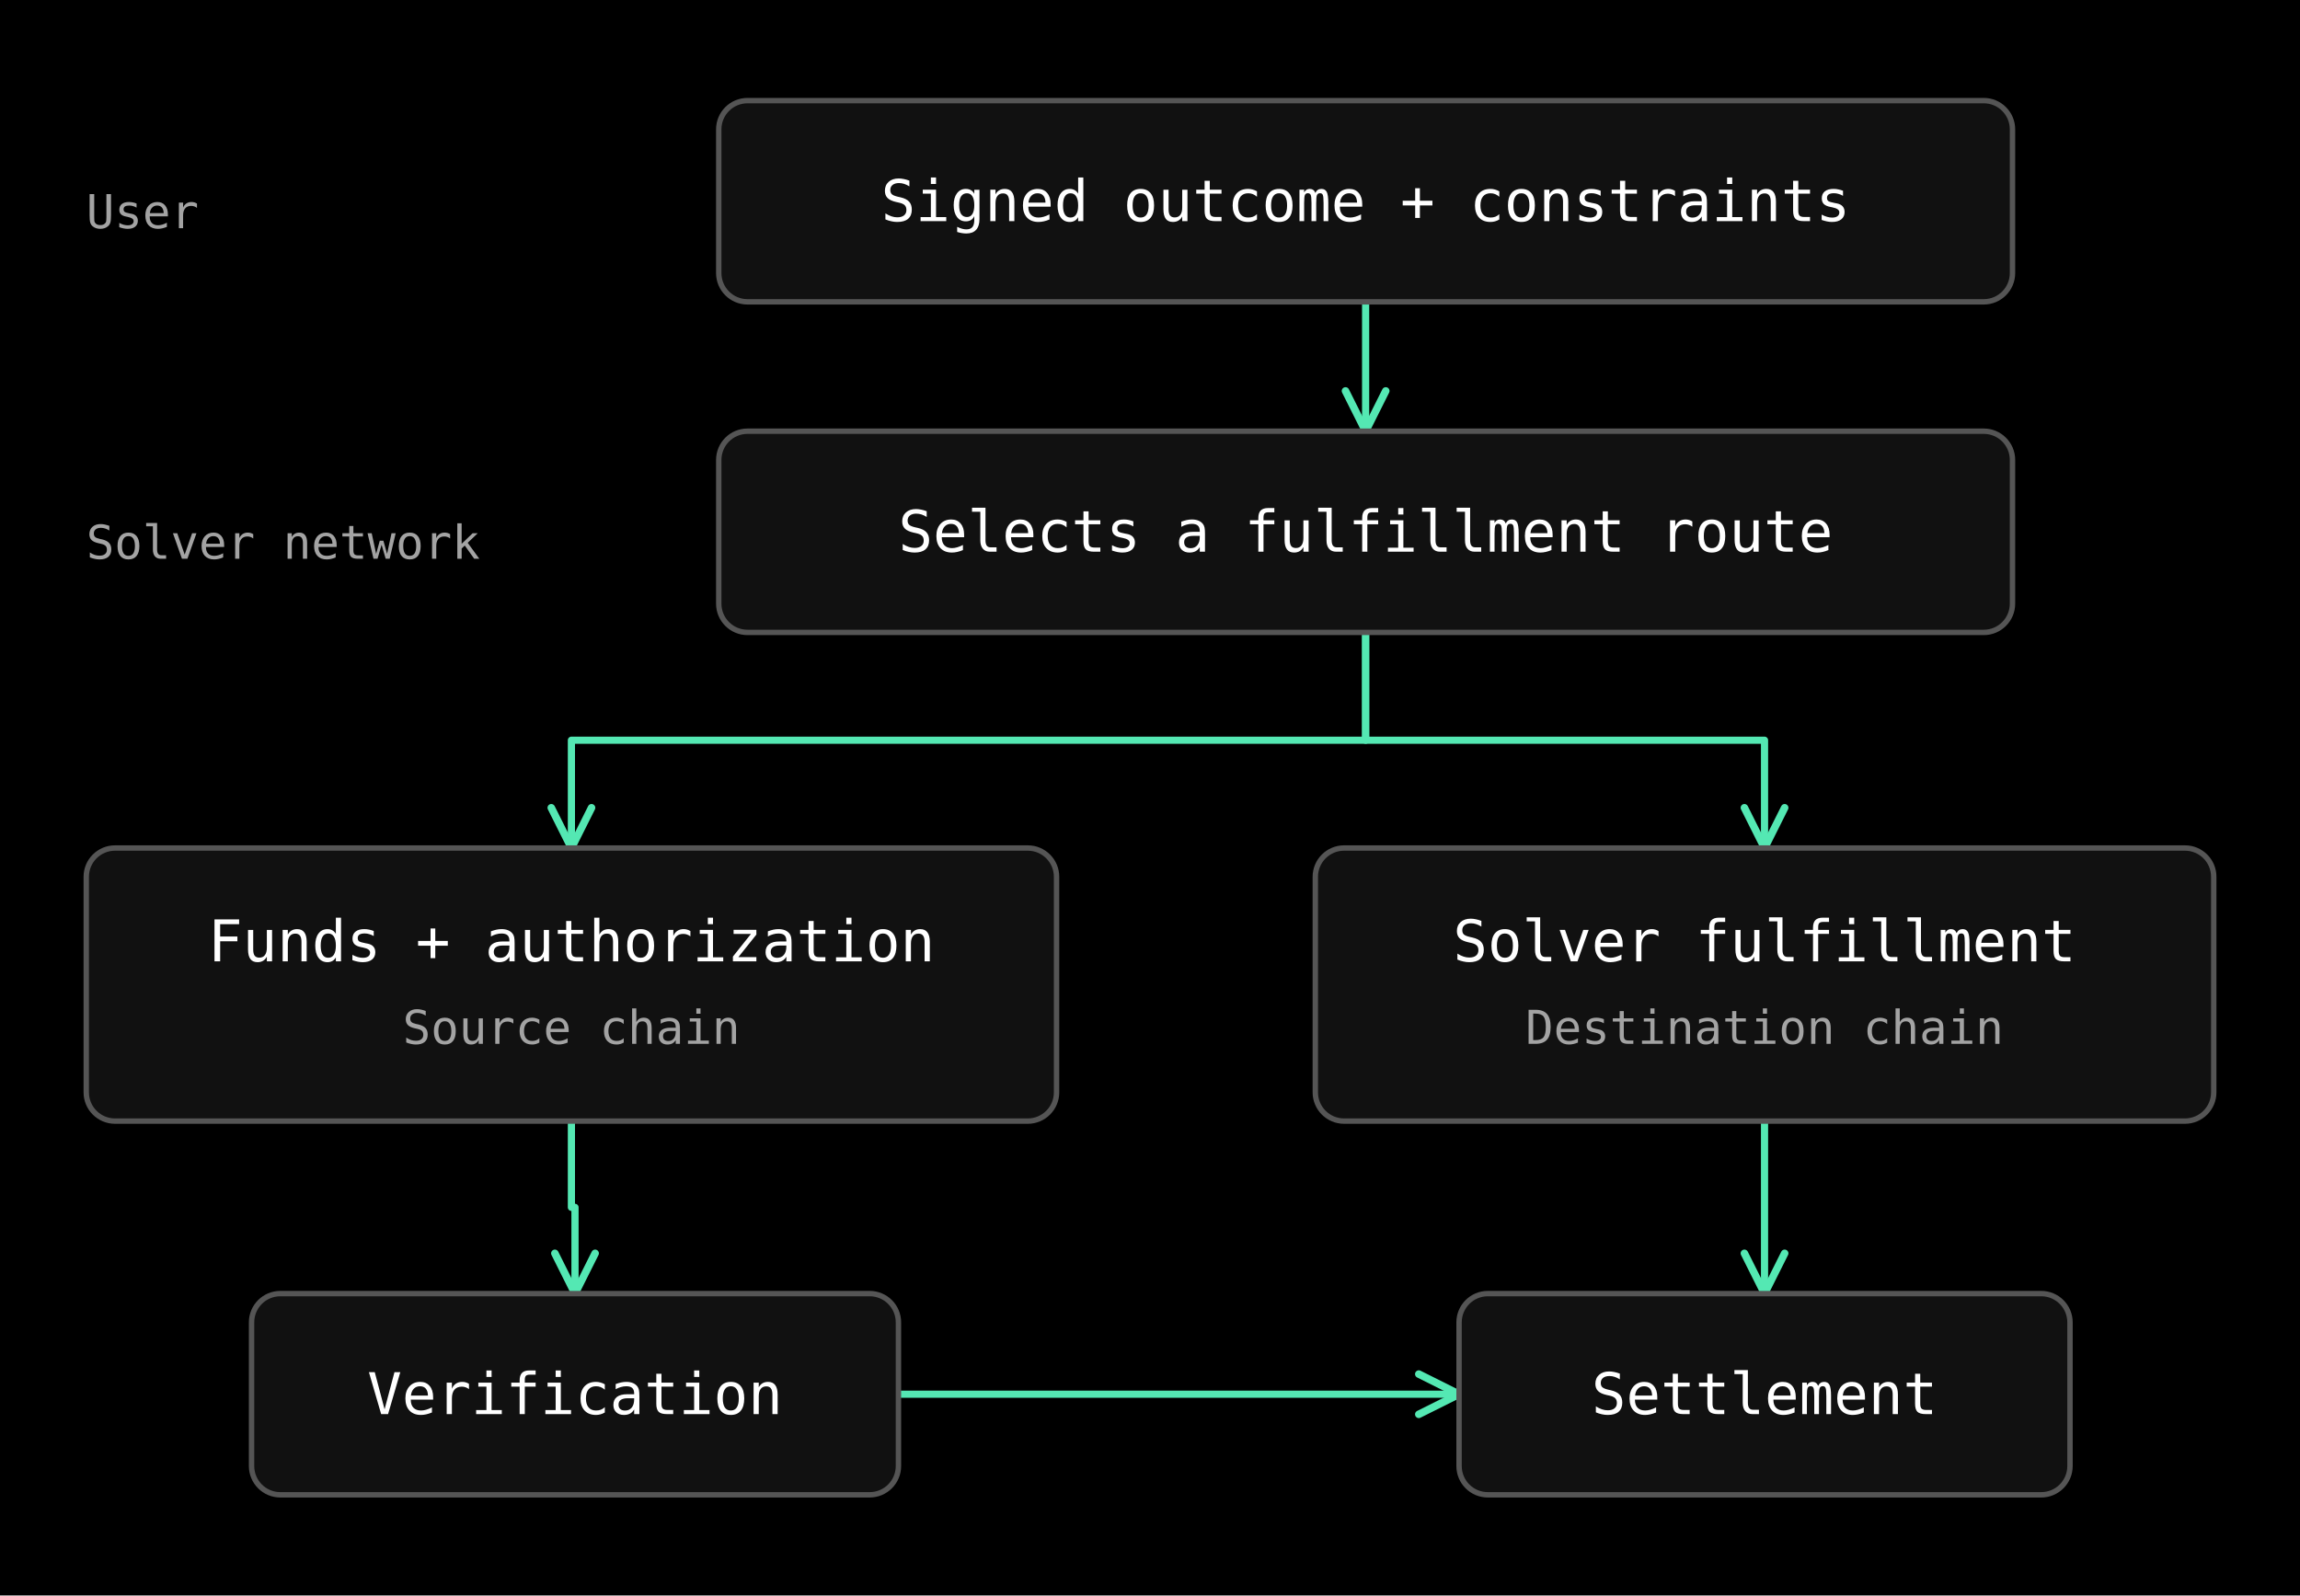
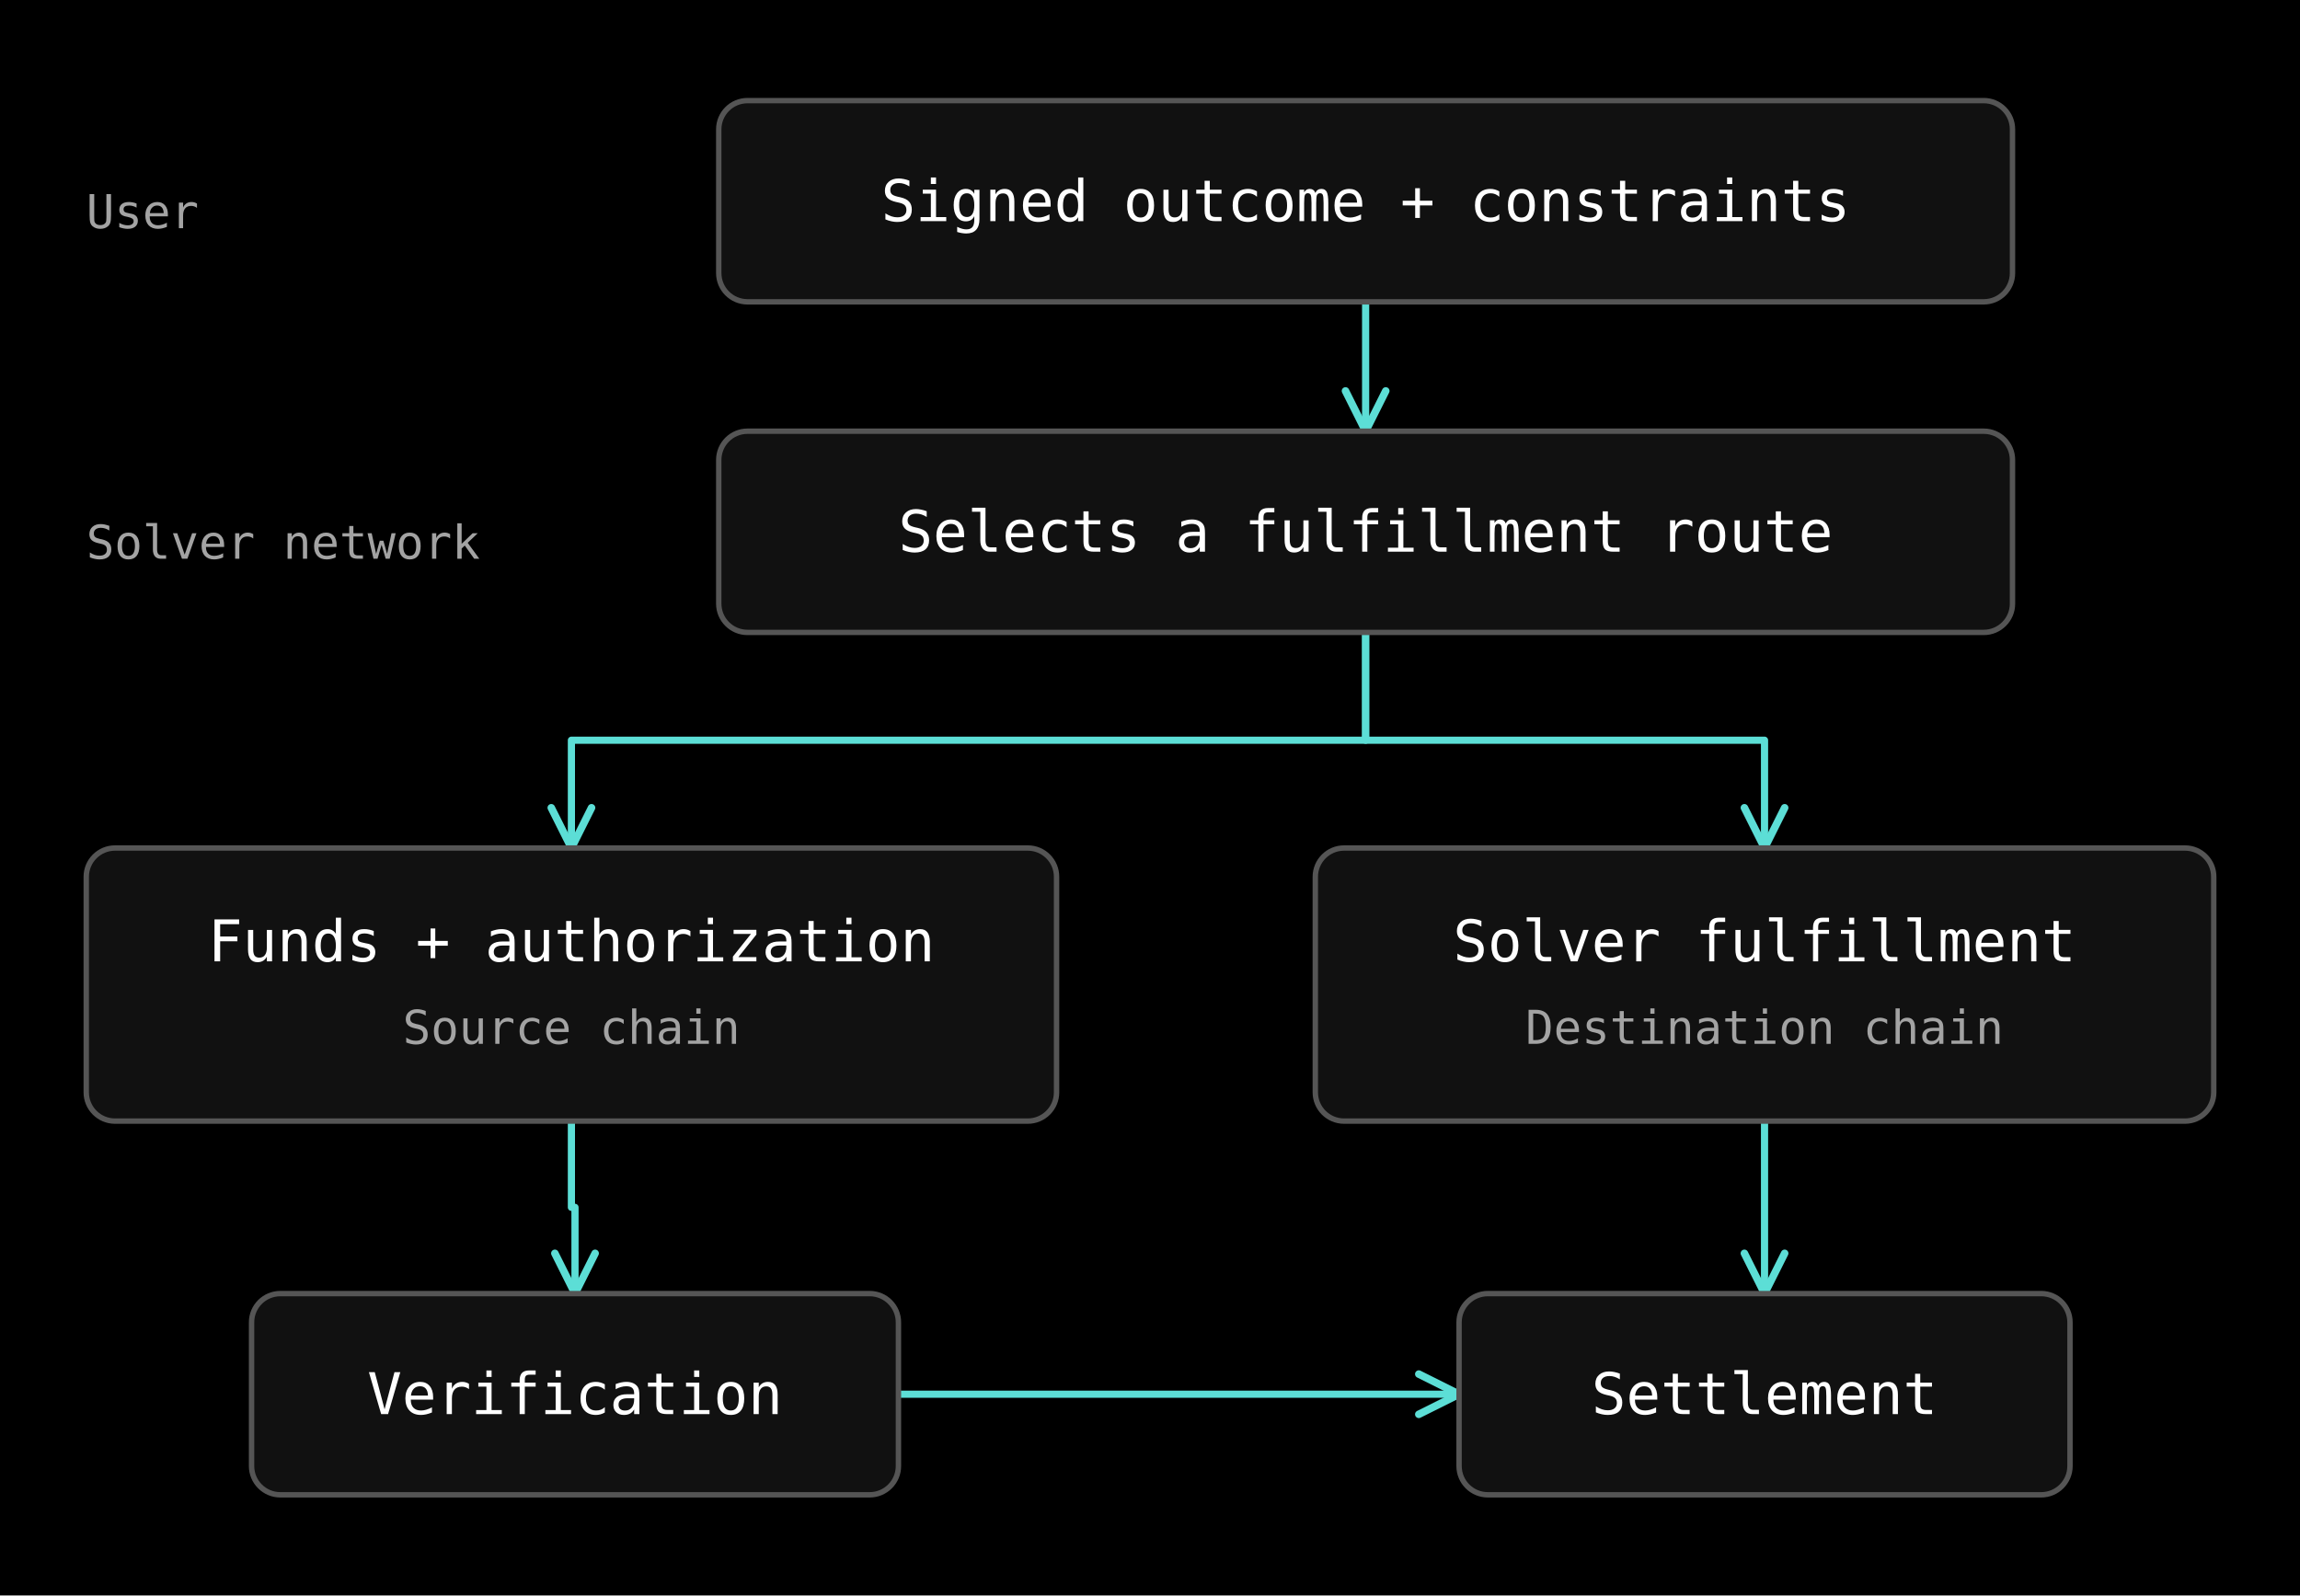
<svg xmlns="http://www.w3.org/2000/svg" width="640" height="444" viewBox="0 0 640 444" role="img" aria-labelledby="title desc">
  <defs>
    <marker id="arrow-mint" viewBox="0 0 10 10" refX="9" refY="5" markerWidth="7" markerHeight="7" orient="auto">
-       <path d="M1 1L9 5L1 9" fill="none" stroke="#54e8b3" stroke-width="1.5" stroke-linecap="round" stroke-linejoin="round" />
+       <path d="M1 1L9 5L1 9" fill="none" stroke="#5cded6" stroke-width="1.5" stroke-linecap="round" stroke-linejoin="round" />
    </marker>
    <marker id="arrow-gray" viewBox="0 0 10 10" refX="9" refY="5" markerWidth="7" markerHeight="7" orient="auto">
      <path d="M1 1L9 5L1 9" fill="none" stroke="#a3a3a3" stroke-width="1.5" stroke-linecap="round" stroke-linejoin="round" />
    </marker>
    <marker id="arrow-white" viewBox="0 0 10 10" refX="9" refY="5" markerWidth="7" markerHeight="7" orient="auto">
      <path d="M1 1L9 5L1 9" fill="none" stroke="#ffffff" stroke-width="1.5" stroke-linecap="round" stroke-linejoin="round" />
    </marker>
  </defs>
  <rect width="640" height="444" fill="#000000" />
  <g font-family="ui-monospace, SFMono-Regular, Menlo, Monaco, Consolas, monospace">
-     <path d="M380 84L380 120" fill="none" stroke="#54e8b3" stroke-width="2" stroke-linecap="round" stroke-linejoin="round" marker-end="url(#arrow-mint)" />
-     <path d="M380 176V206H159V236" fill="none" stroke="#54e8b3" stroke-width="2" stroke-linecap="round" stroke-linejoin="round" marker-end="url(#arrow-mint)" />
-     <path d="M380 176V206H491V236" fill="none" stroke="#54e8b3" stroke-width="2" stroke-linecap="round" stroke-linejoin="round" marker-end="url(#arrow-mint)" />
-     <path d="M159 312V336H160V360" fill="none" stroke="#54e8b3" stroke-width="2" stroke-linecap="round" stroke-linejoin="round" marker-end="url(#arrow-mint)" />
-     <path d="M491 312L491 360" fill="none" stroke="#54e8b3" stroke-width="2" stroke-linecap="round" stroke-linejoin="round" marker-end="url(#arrow-mint)" />
-     <path d="M250 388L406 388" fill="none" stroke="#54e8b3" stroke-width="2" stroke-linecap="round" stroke-linejoin="round" marker-end="url(#arrow-mint)" />
+     <path d="M380 84L380 120" fill="none" stroke="#5cded6" stroke-width="2" stroke-linecap="round" stroke-linejoin="round" marker-end="url(#arrow-mint)" />
+     <path d="M380 176V206H159V236" fill="none" stroke="#5cded6" stroke-width="2" stroke-linecap="round" stroke-linejoin="round" marker-end="url(#arrow-mint)" />
+     <path d="M380 176V206H491V236" fill="none" stroke="#5cded6" stroke-width="2" stroke-linecap="round" stroke-linejoin="round" marker-end="url(#arrow-mint)" />
+     <path d="M159 312V336H160V360" fill="none" stroke="#5cded6" stroke-width="2" stroke-linecap="round" stroke-linejoin="round" marker-end="url(#arrow-mint)" />
+     <path d="M491 312L491 360" fill="none" stroke="#5cded6" stroke-width="2" stroke-linecap="round" stroke-linejoin="round" marker-end="url(#arrow-mint)" />
+     <path d="M250 388L406 388" fill="none" stroke="#5cded6" stroke-width="2" stroke-linecap="round" stroke-linejoin="round" marker-end="url(#arrow-mint)" />
    <g class="node">
      <rect x="200" y="28" width="360" height="56" rx="8" fill="#111111" stroke="#555555" stroke-width="1.5" />
      <text x="380" y="56" text-anchor="middle" dominant-baseline="central" font-size="16" fill="#ffffff">Signed outcome + constraints</text>
    </g>
    <g class="node">
      <rect x="200" y="120" width="360" height="56" rx="8" fill="#111111" stroke="#555555" stroke-width="1.5" />
      <text x="380" y="148" text-anchor="middle" dominant-baseline="central" font-size="16" fill="#ffffff">Selects a fulfillment route</text>
    </g>
    <g class="node">
      <rect x="24" y="236" width="270" height="76" rx="8" fill="#111111" stroke="#555555" stroke-width="1.5" />
      <text x="159" y="262" text-anchor="middle" dominant-baseline="central" font-size="16" fill="#ffffff">Funds + authorization</text>
      <text x="159" y="286" text-anchor="middle" dominant-baseline="central" font-size="13" fill="#a3a3a3">Source chain</text>
    </g>
    <g class="node">
      <rect x="366" y="236" width="250" height="76" rx="8" fill="#111111" stroke="#555555" stroke-width="1.5" />
      <text x="491" y="262" text-anchor="middle" dominant-baseline="central" font-size="16" fill="#ffffff">Solver fulfillment</text>
      <text x="491" y="286" text-anchor="middle" dominant-baseline="central" font-size="13" fill="#a3a3a3">Destination chain</text>
    </g>
    <g class="node">
      <rect x="70" y="360" width="180" height="56" rx="8" fill="#111111" stroke="#555555" stroke-width="1.5" />
      <text x="160" y="388" text-anchor="middle" dominant-baseline="central" font-size="16" fill="#ffffff">Verification</text>
    </g>
    <g class="node">
      <rect x="406" y="360" width="170" height="56" rx="8" fill="#111111" stroke="#555555" stroke-width="1.5" />
      <text x="491" y="388" text-anchor="middle" dominant-baseline="central" font-size="16" fill="#ffffff">Settlement</text>
    </g>
    <text class="note" x="24" y="59" text-anchor="start" dominant-baseline="central" font-size="13" fill="#a3a3a3">User</text>
    <text class="note" x="24" y="151" text-anchor="start" dominant-baseline="central" font-size="13" fill="#a3a3a3">Solver network</text>
  </g>
</svg>
